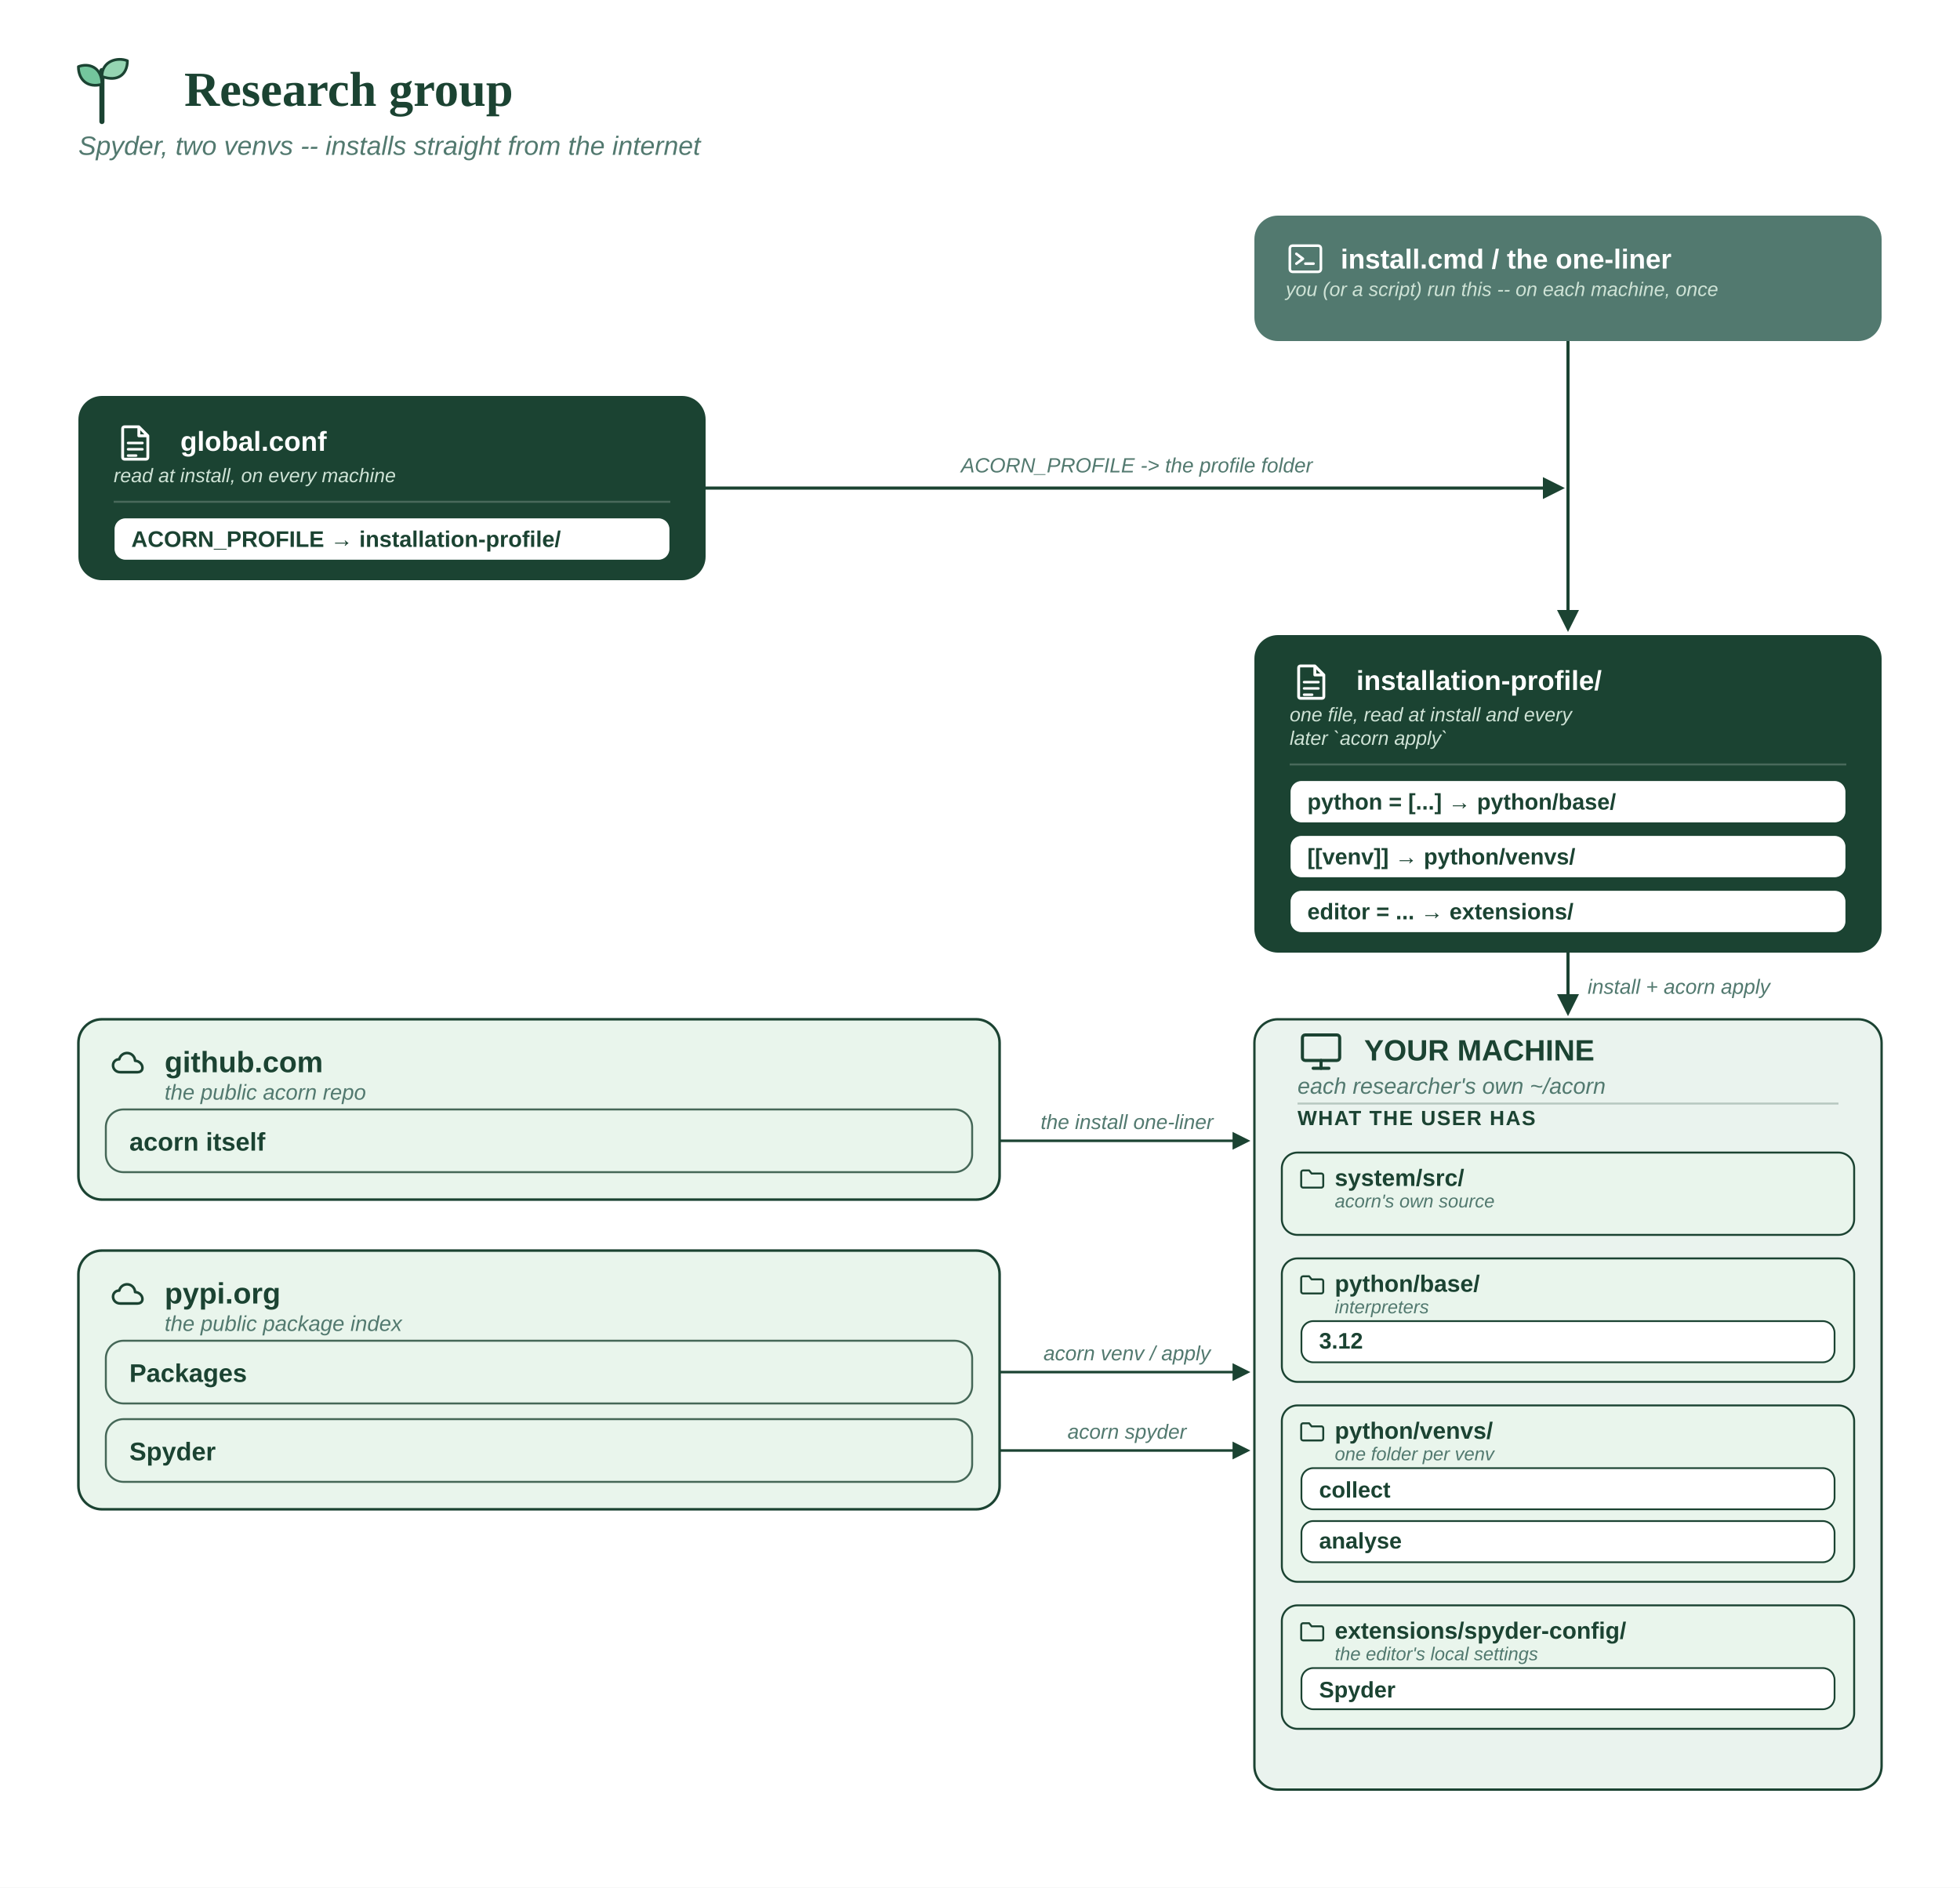
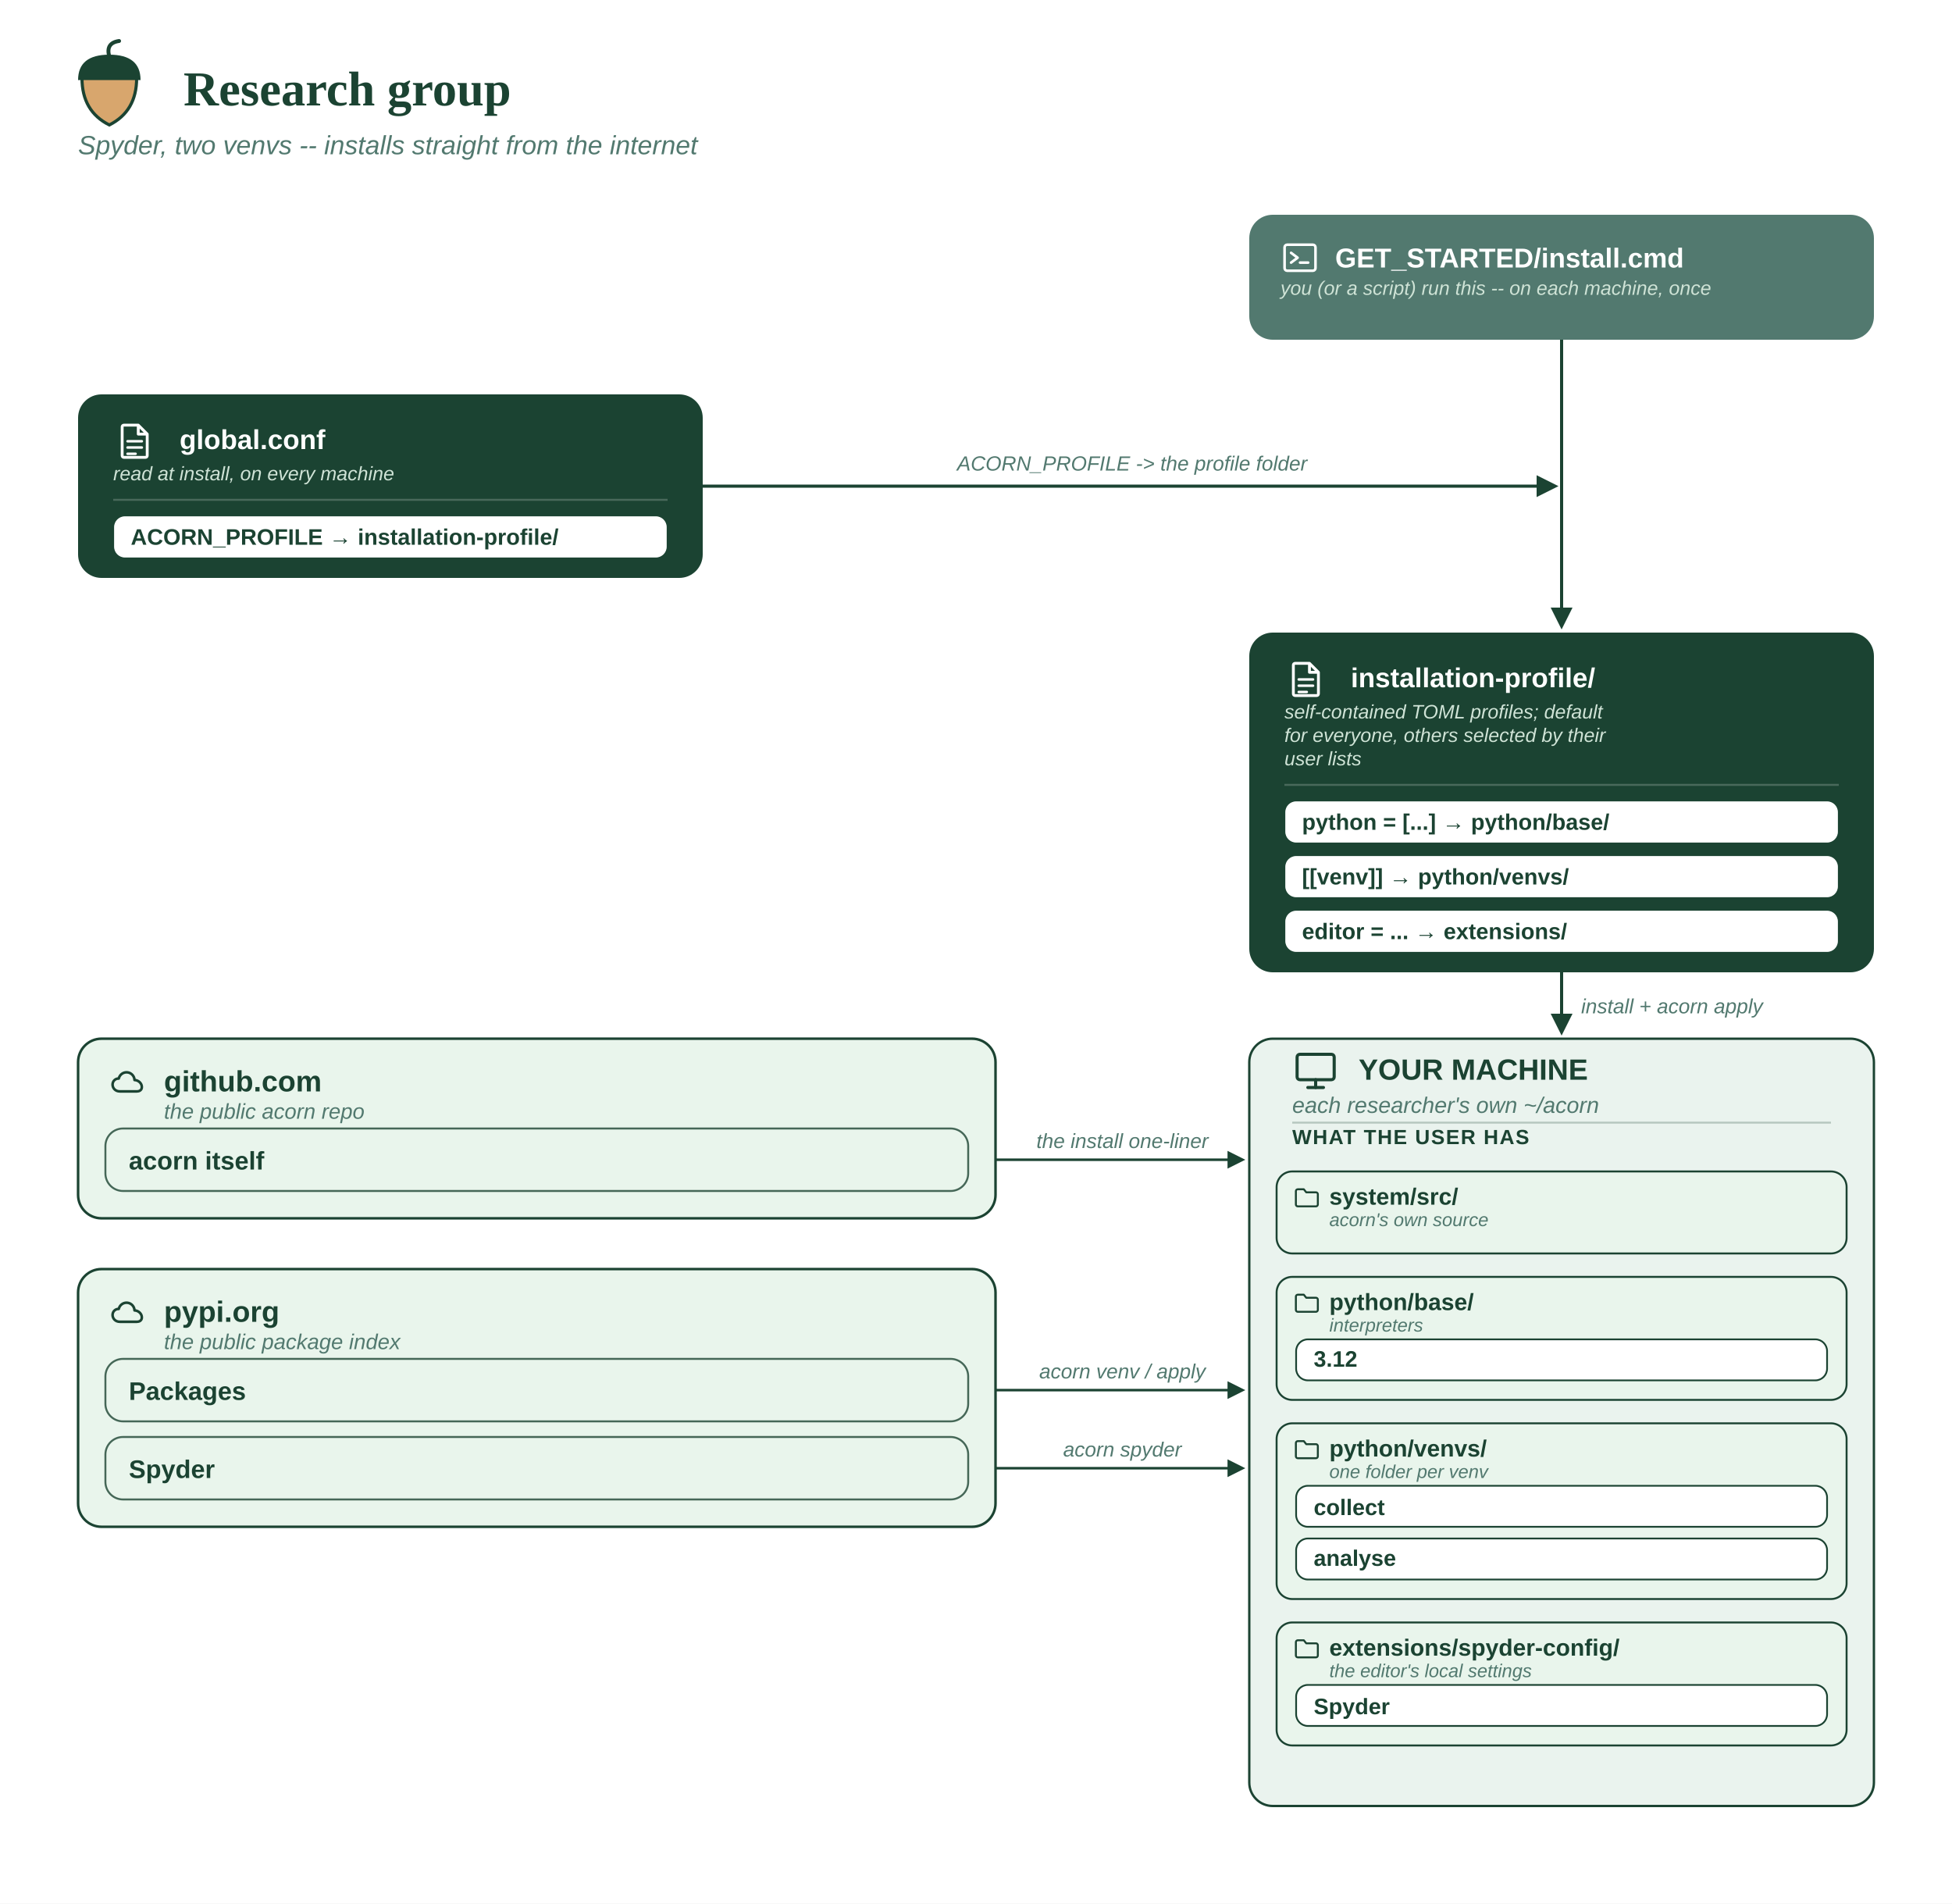
- <svg xmlns="http://www.w3.org/2000/svg" viewBox="0 0 1000 963" font-family="Arial, Helvetica, sans-serif">
+ <svg xmlns="http://www.w3.org/2000/svg" viewBox="0 0 1000 975" font-family="Arial, Helvetica, sans-serif">
  <defs>
    <defs>
      <style>
      .head  { font-family: Georgia, 'Times New Roman', serif; }
      .body  { font-family: Arial, Helvetica, sans-serif; }
      .fg    { fill: #1B4332; }
      .fw    { fill: #FFFFFF; }
      .fmute { fill: #52796F; }
    </style>
      <marker id="arrow" markerWidth="7" markerHeight="7" refX="5.5" refY="3.5" orient="auto">
        <path d="M0,0 L7,3.5 L0,7 Z" fill="#1B4332" />
      </marker>
      <symbol id="ic-cloud" viewBox="0 0 24 24">
        <path d="M6.5 18 C3.5 18 2 15.8 2 13.8 C2 11.6 3.8 10 5.8 10.1 C6.4 7.6 8.7 6 11.2 6.3 C13.6 6.6 15.4 8.6 15.5 11 C17.9 11.1 20 13 20 15.3 C20 17.4 18.2 18 17 18 Z" fill="none" stroke="currentColor" stroke-width="1.6" stroke-linejoin="round" />
      </symbol>
      <symbol id="ic-box" viewBox="0 0 24 24">
        <path d="M3 8 L12 4 L21 8 L12 12 Z" fill="none" stroke="currentColor" stroke-width="1.6" stroke-linejoin="round" />
        <path d="M3 8 V17 L12 21 V12" fill="none" stroke="currentColor" stroke-width="1.6" stroke-linejoin="round" />
        <path d="M21 8 V17 L12 21" fill="none" stroke="currentColor" stroke-width="1.6" stroke-linejoin="round" />
      </symbol>
      <symbol id="ic-server" viewBox="0 0 24 24">
        <rect x="3" y="4" width="18" height="6" rx="1.3" fill="none" stroke="currentColor" stroke-width="1.6" />
        <rect x="3" y="14" width="18" height="6" rx="1.3" fill="none" stroke="currentColor" stroke-width="1.6" />
        <circle cx="7" cy="7" r="1" fill="currentColor" />
        <circle cx="7" cy="17" r="1" fill="currentColor" />
      </symbol>
      <symbol id="ic-monitor" viewBox="0 0 24 24">
        <rect x="2.5" y="4" width="19" height="13" rx="1.4" fill="none" stroke="currentColor" stroke-width="1.6" />
        <line x1="8" y1="21" x2="16" y2="21" stroke="currentColor" stroke-width="1.6" stroke-linecap="round" />
        <line x1="12" y1="17" x2="12" y2="21" stroke="currentColor" stroke-width="1.6" stroke-linecap="round" />
      </symbol>
      <symbol id="ic-folder" viewBox="0 0 24 24">
        <path d="M3 6.5 C3 5.7 3.7 5 4.5 5 H9.5 L11.5 7.5 H19.5 C20.3 7.5 21 8.2 21 9 V17.5 C21 18.3 20.3 19 19.5 19 H4.5 C3.7 19 3 18.3 3 17.5 Z" fill="none" stroke="currentColor" stroke-width="1.6" stroke-linejoin="round" />
      </symbol>
      <symbol id="ic-doc" viewBox="0 0 24 24">
        <path d="M6 3 H14 L19 8 V20 C19 20.6 18.6 21 18 21 H6 C5.4 21 5 20.6 5 20 V4 C5 3.4 5.4 3 6 3 Z" fill="none" stroke="currentColor" stroke-width="1.6" stroke-linejoin="round" />
        <path d="M14 3 V8 H19" fill="none" stroke="currentColor" stroke-width="1.6" stroke-linejoin="round" />
        <line x1="8" y1="12" x2="16" y2="12" stroke="currentColor" stroke-width="1.4" stroke-linecap="round" />
        <line x1="8" y1="15.5" x2="16" y2="15.5" stroke="currentColor" stroke-width="1.4" stroke-linecap="round" />
        <line x1="8" y1="19" x2="12.5" y2="19" stroke="currentColor" stroke-width="1.4" stroke-linecap="round" />
      </symbol>
      <symbol id="ic-terminal" viewBox="0 0 24 24">
        <rect x="2.5" y="4" width="19" height="16" rx="1.6" fill="none" stroke="currentColor" stroke-width="1.6" />
        <path d="M6.5 9 L10.5 12 L6.5 15" fill="none" stroke="currentColor" stroke-width="1.6" stroke-linecap="round" stroke-linejoin="round" />
        <line x1="12" y1="15" x2="17" y2="15" stroke="currentColor" stroke-width="1.6" stroke-linecap="round" />
      </symbol>
    </defs>
  </defs>
-   <rect x="0" y="0" width="1000" height="963" fill="#FFFFFF" />
+   <rect x="0" y="0" width="1000" height="975" fill="#FFFFFF" />
  <g transform="translate(40,20)">
-     <path d="M12 42 V16" stroke="#1B4332" stroke-width="2.6" stroke-linecap="round" fill="none" />
-     <path d="M12 23 C12 14 5 12 0 14 C0 21 5 25 12 23 Z" fill="#74C69D" stroke="#1B4332" stroke-width="1.4" stroke-linejoin="round" />
-     <path d="M12 19 C12 11 20 9 25 11 C25 18 20 22 12 19 Z" fill="#95D5B2" stroke="#1B4332" stroke-width="1.4" stroke-linejoin="round" />
+     <path d="M2 20 Q2 37 16 44 Q30 37 30 20 Z" fill="#D8A66D" stroke="#1B4332" stroke-width="1.6" />
+     <path d="M0 21 Q0 8 16 8 Q32 8 32 21 Z" fill="#1B4332" />
+     <path d="M16 9 Q14 2 21 1" stroke="#1B4332" stroke-width="2" stroke-linecap="round" fill="none" />
  </g>
  <text x="94" y="54" class="head fg" font-size="25" font-weight="700">Research group</text>
  <text x="40" y="79" class="body fmute" font-size="13.5" font-style="italic">Spyder, two venvs -- installs straight from the internet</text>
  <rect x="640" y="110" width="320" height="64" rx="12" fill="#52796F" />
  <use href="#ic-terminal" x="656" y="122" width="20" height="20" color="#FFFFFF" />
-   <text x="684" y="137" class="body fw" font-size="14.0" font-weight="700">install.cmd  /  the one-liner</text>
+   <text x="684" y="137" class="body fw" font-size="14.0" font-weight="700">GET_STARTED/install.cmd</text>
  <text x="656" y="151" class="body" fill="#CFE3D6" font-size="10" font-style="italic">you (or a script) run this -- on each machine, once</text>
  <line x1="800" y1="174" x2="800" y2="320" stroke="#1B4332" stroke-width="1.6" marker-end="url(#arrow)" />
  <rect x="40" y="202" width="320" height="94" rx="12" fill="#1B4332" />
  <use href="#ic-doc" x="58" y="215" width="22" height="22" color="#FFFFFF" />
  <text x="92" y="230" class="body fw" font-size="14" font-weight="700">global.conf</text>
  <text x="58" y="246" class="body" fill="#CFE3D6" font-size="10" font-style="italic">read at install, on every machine</text>
  <line x1="58" y1="256" x2="342" y2="256" stroke="#FFFFFF" stroke-width="1" opacity="0.2" />
  <rect x="58" y="264" width="284" height="22" rx="6" fill="#FFFFFF" stroke="#1B4332" stroke-width="0.9" />
  <text x="67" y="279" class="body fg" font-size="11.5" font-weight="600">ACORN_PROFILE  →  installation-profile/</text>
  <line x1="360" y1="249" x2="796" y2="249" stroke="#1B4332" stroke-width="1.6" marker-end="url(#arrow)" />
  <text x="580" y="241" text-anchor="middle" class="body fmute" font-size="10.5" font-style="italic">ACORN_PROFILE -&gt; the profile folder</text>
-   <rect x="640" y="324" width="320" height="162" rx="12" fill="#1B4332" />
+   <rect x="640" y="324" width="320" height="174" rx="12" fill="#1B4332" />
  <use href="#ic-doc" x="658" y="337" width="22" height="22" color="#FFFFFF" />
  <text x="692" y="352" class="body fw" font-size="14.0" font-weight="700">installation-profile/</text>
-   <text x="658" y="368" class="body" fill="#CFE3D6" font-size="10" font-style="italic">one file, read at install and every</text>
-   <text x="658" y="380" class="body" fill="#CFE3D6" font-size="10" font-style="italic">later `acorn apply`</text>
-   <line x1="658" y1="390" x2="942" y2="390" stroke="#FFFFFF" stroke-width="1" opacity="0.2" />
-   <rect x="658" y="398" width="284" height="22" rx="6" fill="#FFFFFF" stroke="#1B4332" stroke-width="0.9" />
-   <text x="667" y="413" class="body fg" font-size="11.5" font-weight="600">python = [...]  →  python/base/</text>
-   <rect x="658" y="426" width="284" height="22" rx="6" fill="#FFFFFF" stroke="#1B4332" stroke-width="0.9" />
-   <text x="667" y="441" class="body fg" font-size="11.5" font-weight="600">[[venv]]  →  python/venvs/</text>
-   <rect x="658" y="454" width="284" height="22" rx="6" fill="#FFFFFF" stroke="#1B4332" stroke-width="0.9" />
-   <text x="667" y="469" class="body fg" font-size="11.5" font-weight="600">editor = ...  →  extensions/</text>
-   <line x1="800" y1="486" x2="800" y2="516" stroke="#1B4332" stroke-width="1.6" marker-end="url(#arrow)" />
-   <text x="810" y="507" class="body fmute" font-size="10.5" font-style="italic">install + acorn apply</text>
-   <rect x="640" y="520" width="320" height="393" rx="12" fill="#EAF3EE" stroke="#1B4332" stroke-width="1.2" />
-   <use href="#ic-monitor" x="662" y="524" width="24" height="24" color="#1B4332" />
-   <text x="696" y="541" class="body fg" font-size="15" font-weight="700">YOUR MACHINE</text>
-   <text x="662" y="558" class="body fmute" font-size="11.5" font-style="italic">each researcher's own ~/acorn</text>
-   <line x1="662" y1="563" x2="938" y2="563" stroke="#1B4332" stroke-width="1" opacity="0.25" />
-   <text x="662" y="574" class="body fg" font-size="10.5" font-weight="700" letter-spacing="0.6">WHAT THE USER HAS</text>
-   <rect x="654" y="588" width="292" height="42" rx="8" fill="#E9F5EC" stroke="#1B4332" stroke-width="1" />
-   <use href="#ic-folder" x="662" y="594" width="15" height="15" color="#1B4332" />
-   <text x="681" y="605" class="body fg" font-size="12.0" font-weight="700">system/src/</text>
-   <text x="681" y="616" class="body fmute" font-size="9.5" font-style="italic">acorn's own source</text>
-   <rect x="654" y="642" width="292" height="63" rx="8" fill="#E9F5EC" stroke="#1B4332" stroke-width="1" />
-   <use href="#ic-folder" x="662" y="648" width="15" height="15" color="#1B4332" />
-   <text x="681" y="659" class="body fg" font-size="12.0" font-weight="700">python/base/</text>
-   <text x="681" y="670" class="body fmute" font-size="9.5" font-style="italic">interpreters</text>
-   <rect x="664" y="674" width="272" height="21" rx="6" fill="#FFFFFF" stroke="#1B4332" stroke-width="0.9" />
-   <text x="673" y="688" class="body fg" font-size="11.5" font-weight="600">3.12</text>
-   <rect x="654" y="717" width="292" height="90" rx="8" fill="#E9F5EC" stroke="#1B4332" stroke-width="1" />
-   <use href="#ic-folder" x="662" y="723" width="15" height="15" color="#1B4332" />
-   <text x="681" y="734" class="body fg" font-size="12.0" font-weight="700">python/venvs/</text>
-   <text x="681" y="745" class="body fmute" font-size="9.5" font-style="italic">one folder per venv</text>
-   <rect x="664" y="749" width="272" height="21" rx="6" fill="#FFFFFF" stroke="#1B4332" stroke-width="0.9" />
-   <text x="673" y="764" class="body fg" font-size="11.5" font-weight="600">collect</text>
-   <rect x="664" y="776" width="272" height="21" rx="6" fill="#FFFFFF" stroke="#1B4332" stroke-width="0.9" />
-   <text x="673" y="790" class="body fg" font-size="11.5" font-weight="600">analyse</text>
-   <rect x="654" y="819" width="292" height="63" rx="8" fill="#E9F5EC" stroke="#1B4332" stroke-width="1" />
-   <use href="#ic-folder" x="662" y="825" width="15" height="15" color="#1B4332" />
-   <text x="681" y="836" class="body fg" font-size="12.0" font-weight="700">extensions/spyder-config/</text>
-   <text x="681" y="847" class="body fmute" font-size="9.5" font-style="italic">the editor's local settings</text>
-   <rect x="664" y="851" width="272" height="21" rx="6" fill="#FFFFFF" stroke="#1B4332" stroke-width="0.9" />
-   <text x="673" y="866" class="body fg" font-size="11.5" font-weight="600">Spyder</text>
-   <rect x="40" y="520" width="470" height="92" rx="12" fill="#E9F5EC" stroke="#1B4332" stroke-width="1.3" />
-   <use href="#ic-cloud" x="56" y="532" width="20" height="20" color="#1B4332" />
-   <text x="84" y="547" class="body fg" font-size="15.0" font-weight="700">github.com</text>
-   <text x="84" y="561" class="body fmute" font-size="11.0" font-style="italic">the public acorn repo</text>
-   <rect x="54" y="566" width="442" height="32" rx="9" fill="#E9F5EC" stroke="#1B4332" stroke-width="1" opacity="0.8" />
-   <text x="66" y="587" class="body fg" font-size="13.0" font-weight="700">acorn itself</text>
-   <line x1="510" y1="582" x2="636" y2="582" stroke="#1B4332" stroke-width="1.3" marker-end="url(#arrow)" />
-   <text x="575" y="576" text-anchor="middle" class="body fmute" font-size="10.5" font-style="italic">the install one-liner</text>
-   <rect x="40" y="638" width="470" height="132" rx="12" fill="#E9F5EC" stroke="#1B4332" stroke-width="1.3" />
-   <use href="#ic-cloud" x="56" y="650" width="20" height="20" color="#1B4332" />
-   <text x="84" y="665" class="body fg" font-size="15.0" font-weight="700">pypi.org</text>
-   <text x="84" y="679" class="body fmute" font-size="11.0" font-style="italic">the public package index</text>
-   <rect x="54" y="684" width="442" height="32" rx="9" fill="#E9F5EC" stroke="#1B4332" stroke-width="1" opacity="0.8" />
-   <text x="66" y="705" class="body fg" font-size="13.0" font-weight="700">Packages</text>
-   <line x1="510" y1="700" x2="636" y2="700" stroke="#1B4332" stroke-width="1.3" marker-end="url(#arrow)" />
-   <text x="575" y="694" text-anchor="middle" class="body fmute" font-size="10.5" font-style="italic">acorn venv / apply</text>
-   <rect x="54" y="724" width="442" height="32" rx="9" fill="#E9F5EC" stroke="#1B4332" stroke-width="1" opacity="0.8" />
-   <text x="66" y="745" class="body fg" font-size="13.0" font-weight="700">Spyder</text>
-   <line x1="510" y1="740" x2="636" y2="740" stroke="#1B4332" stroke-width="1.3" marker-end="url(#arrow)" />
-   <text x="575" y="734" text-anchor="middle" class="body fmute" font-size="10.5" font-style="italic">acorn spyder</text>
+   <text x="658" y="368" class="body" fill="#CFE3D6" font-size="10" font-style="italic">self-contained TOML profiles; default</text>
+   <text x="658" y="380" class="body" fill="#CFE3D6" font-size="10" font-style="italic">for everyone, others selected by their</text>
+   <text x="658" y="392" class="body" fill="#CFE3D6" font-size="10" font-style="italic">user lists</text>
+   <line x1="658" y1="402" x2="942" y2="402" stroke="#FFFFFF" stroke-width="1" opacity="0.2" />
+   <rect x="658" y="410" width="284" height="22" rx="6" fill="#FFFFFF" stroke="#1B4332" stroke-width="0.9" />
+   <text x="667" y="425" class="body fg" font-size="11.5" font-weight="600">python = [...]  →  python/base/</text>
+   <rect x="658" y="438" width="284" height="22" rx="6" fill="#FFFFFF" stroke="#1B4332" stroke-width="0.9" />
+   <text x="667" y="453" class="body fg" font-size="11.5" font-weight="600">[[venv]]  →  python/venvs/</text>
+   <rect x="658" y="466" width="284" height="22" rx="6" fill="#FFFFFF" stroke="#1B4332" stroke-width="0.9" />
+   <text x="667" y="481" class="body fg" font-size="11.5" font-weight="600">editor = ...  →  extensions/</text>
+   <line x1="800" y1="498" x2="800" y2="528" stroke="#1B4332" stroke-width="1.6" marker-end="url(#arrow)" />
+   <text x="810" y="519" class="body fmute" font-size="10.5" font-style="italic">install + acorn apply</text>
+   <rect x="640" y="532" width="320" height="393" rx="12" fill="#EAF3EE" stroke="#1B4332" stroke-width="1.2" />
+   <use href="#ic-monitor" x="662" y="536" width="24" height="24" color="#1B4332" />
+   <text x="696" y="553" class="body fg" font-size="15" font-weight="700">YOUR MACHINE</text>
+   <text x="662" y="570" class="body fmute" font-size="11.5" font-style="italic">each researcher's own ~/acorn</text>
+   <line x1="662" y1="575" x2="938" y2="575" stroke="#1B4332" stroke-width="1" opacity="0.25" />
+   <text x="662" y="586" class="body fg" font-size="10.5" font-weight="700" letter-spacing="0.6">WHAT THE USER HAS</text>
+   <rect x="654" y="600" width="292" height="42" rx="8" fill="#E9F5EC" stroke="#1B4332" stroke-width="1" />
+   <use href="#ic-folder" x="662" y="606" width="15" height="15" color="#1B4332" />
+   <text x="681" y="617" class="body fg" font-size="12.0" font-weight="700">system/src/</text>
+   <text x="681" y="628" class="body fmute" font-size="9.5" font-style="italic">acorn's own source</text>
+   <rect x="654" y="654" width="292" height="63" rx="8" fill="#E9F5EC" stroke="#1B4332" stroke-width="1" />
+   <use href="#ic-folder" x="662" y="660" width="15" height="15" color="#1B4332" />
+   <text x="681" y="671" class="body fg" font-size="12.0" font-weight="700">python/base/</text>
+   <text x="681" y="682" class="body fmute" font-size="9.5" font-style="italic">interpreters</text>
+   <rect x="664" y="686" width="272" height="21" rx="6" fill="#FFFFFF" stroke="#1B4332" stroke-width="0.9" />
+   <text x="673" y="700" class="body fg" font-size="11.5" font-weight="600">3.12</text>
+   <rect x="654" y="729" width="292" height="90" rx="8" fill="#E9F5EC" stroke="#1B4332" stroke-width="1" />
+   <use href="#ic-folder" x="662" y="735" width="15" height="15" color="#1B4332" />
+   <text x="681" y="746" class="body fg" font-size="12.0" font-weight="700">python/venvs/</text>
+   <text x="681" y="757" class="body fmute" font-size="9.5" font-style="italic">one folder per venv</text>
+   <rect x="664" y="761" width="272" height="21" rx="6" fill="#FFFFFF" stroke="#1B4332" stroke-width="0.9" />
+   <text x="673" y="776" class="body fg" font-size="11.5" font-weight="600">collect</text>
+   <rect x="664" y="788" width="272" height="21" rx="6" fill="#FFFFFF" stroke="#1B4332" stroke-width="0.9" />
+   <text x="673" y="802" class="body fg" font-size="11.5" font-weight="600">analyse</text>
+   <rect x="654" y="831" width="292" height="63" rx="8" fill="#E9F5EC" stroke="#1B4332" stroke-width="1" />
+   <use href="#ic-folder" x="662" y="837" width="15" height="15" color="#1B4332" />
+   <text x="681" y="848" class="body fg" font-size="12.0" font-weight="700">extensions/spyder-config/</text>
+   <text x="681" y="859" class="body fmute" font-size="9.5" font-style="italic">the editor's local settings</text>
+   <rect x="664" y="863" width="272" height="21" rx="6" fill="#FFFFFF" stroke="#1B4332" stroke-width="0.9" />
+   <text x="673" y="878" class="body fg" font-size="11.5" font-weight="600">Spyder</text>
+   <rect x="40" y="532" width="470" height="92" rx="12" fill="#E9F5EC" stroke="#1B4332" stroke-width="1.3" />
+   <use href="#ic-cloud" x="56" y="544" width="20" height="20" color="#1B4332" />
+   <text x="84" y="559" class="body fg" font-size="15.0" font-weight="700">github.com</text>
+   <text x="84" y="573" class="body fmute" font-size="11.0" font-style="italic">the public acorn repo</text>
+   <rect x="54" y="578" width="442" height="32" rx="9" fill="#E9F5EC" stroke="#1B4332" stroke-width="1" opacity="0.8" />
+   <text x="66" y="599" class="body fg" font-size="13.0" font-weight="700">acorn itself</text>
+   <line x1="510" y1="594" x2="636" y2="594" stroke="#1B4332" stroke-width="1.3" marker-end="url(#arrow)" />
+   <text x="575" y="588" text-anchor="middle" class="body fmute" font-size="10.5" font-style="italic">the install one-liner</text>
+   <rect x="40" y="650" width="470" height="132" rx="12" fill="#E9F5EC" stroke="#1B4332" stroke-width="1.3" />
+   <use href="#ic-cloud" x="56" y="662" width="20" height="20" color="#1B4332" />
+   <text x="84" y="677" class="body fg" font-size="15.0" font-weight="700">pypi.org</text>
+   <text x="84" y="691" class="body fmute" font-size="11.0" font-style="italic">the public package index</text>
+   <rect x="54" y="696" width="442" height="32" rx="9" fill="#E9F5EC" stroke="#1B4332" stroke-width="1" opacity="0.8" />
+   <text x="66" y="717" class="body fg" font-size="13.0" font-weight="700">Packages</text>
+   <line x1="510" y1="712" x2="636" y2="712" stroke="#1B4332" stroke-width="1.3" marker-end="url(#arrow)" />
+   <text x="575" y="706" text-anchor="middle" class="body fmute" font-size="10.5" font-style="italic">acorn venv / apply</text>
+   <rect x="54" y="736" width="442" height="32" rx="9" fill="#E9F5EC" stroke="#1B4332" stroke-width="1" opacity="0.8" />
+   <text x="66" y="757" class="body fg" font-size="13.0" font-weight="700">Spyder</text>
+   <line x1="510" y1="752" x2="636" y2="752" stroke="#1B4332" stroke-width="1.3" marker-end="url(#arrow)" />
+   <text x="575" y="746" text-anchor="middle" class="body fmute" font-size="10.5" font-style="italic">acorn spyder</text>
</svg>
